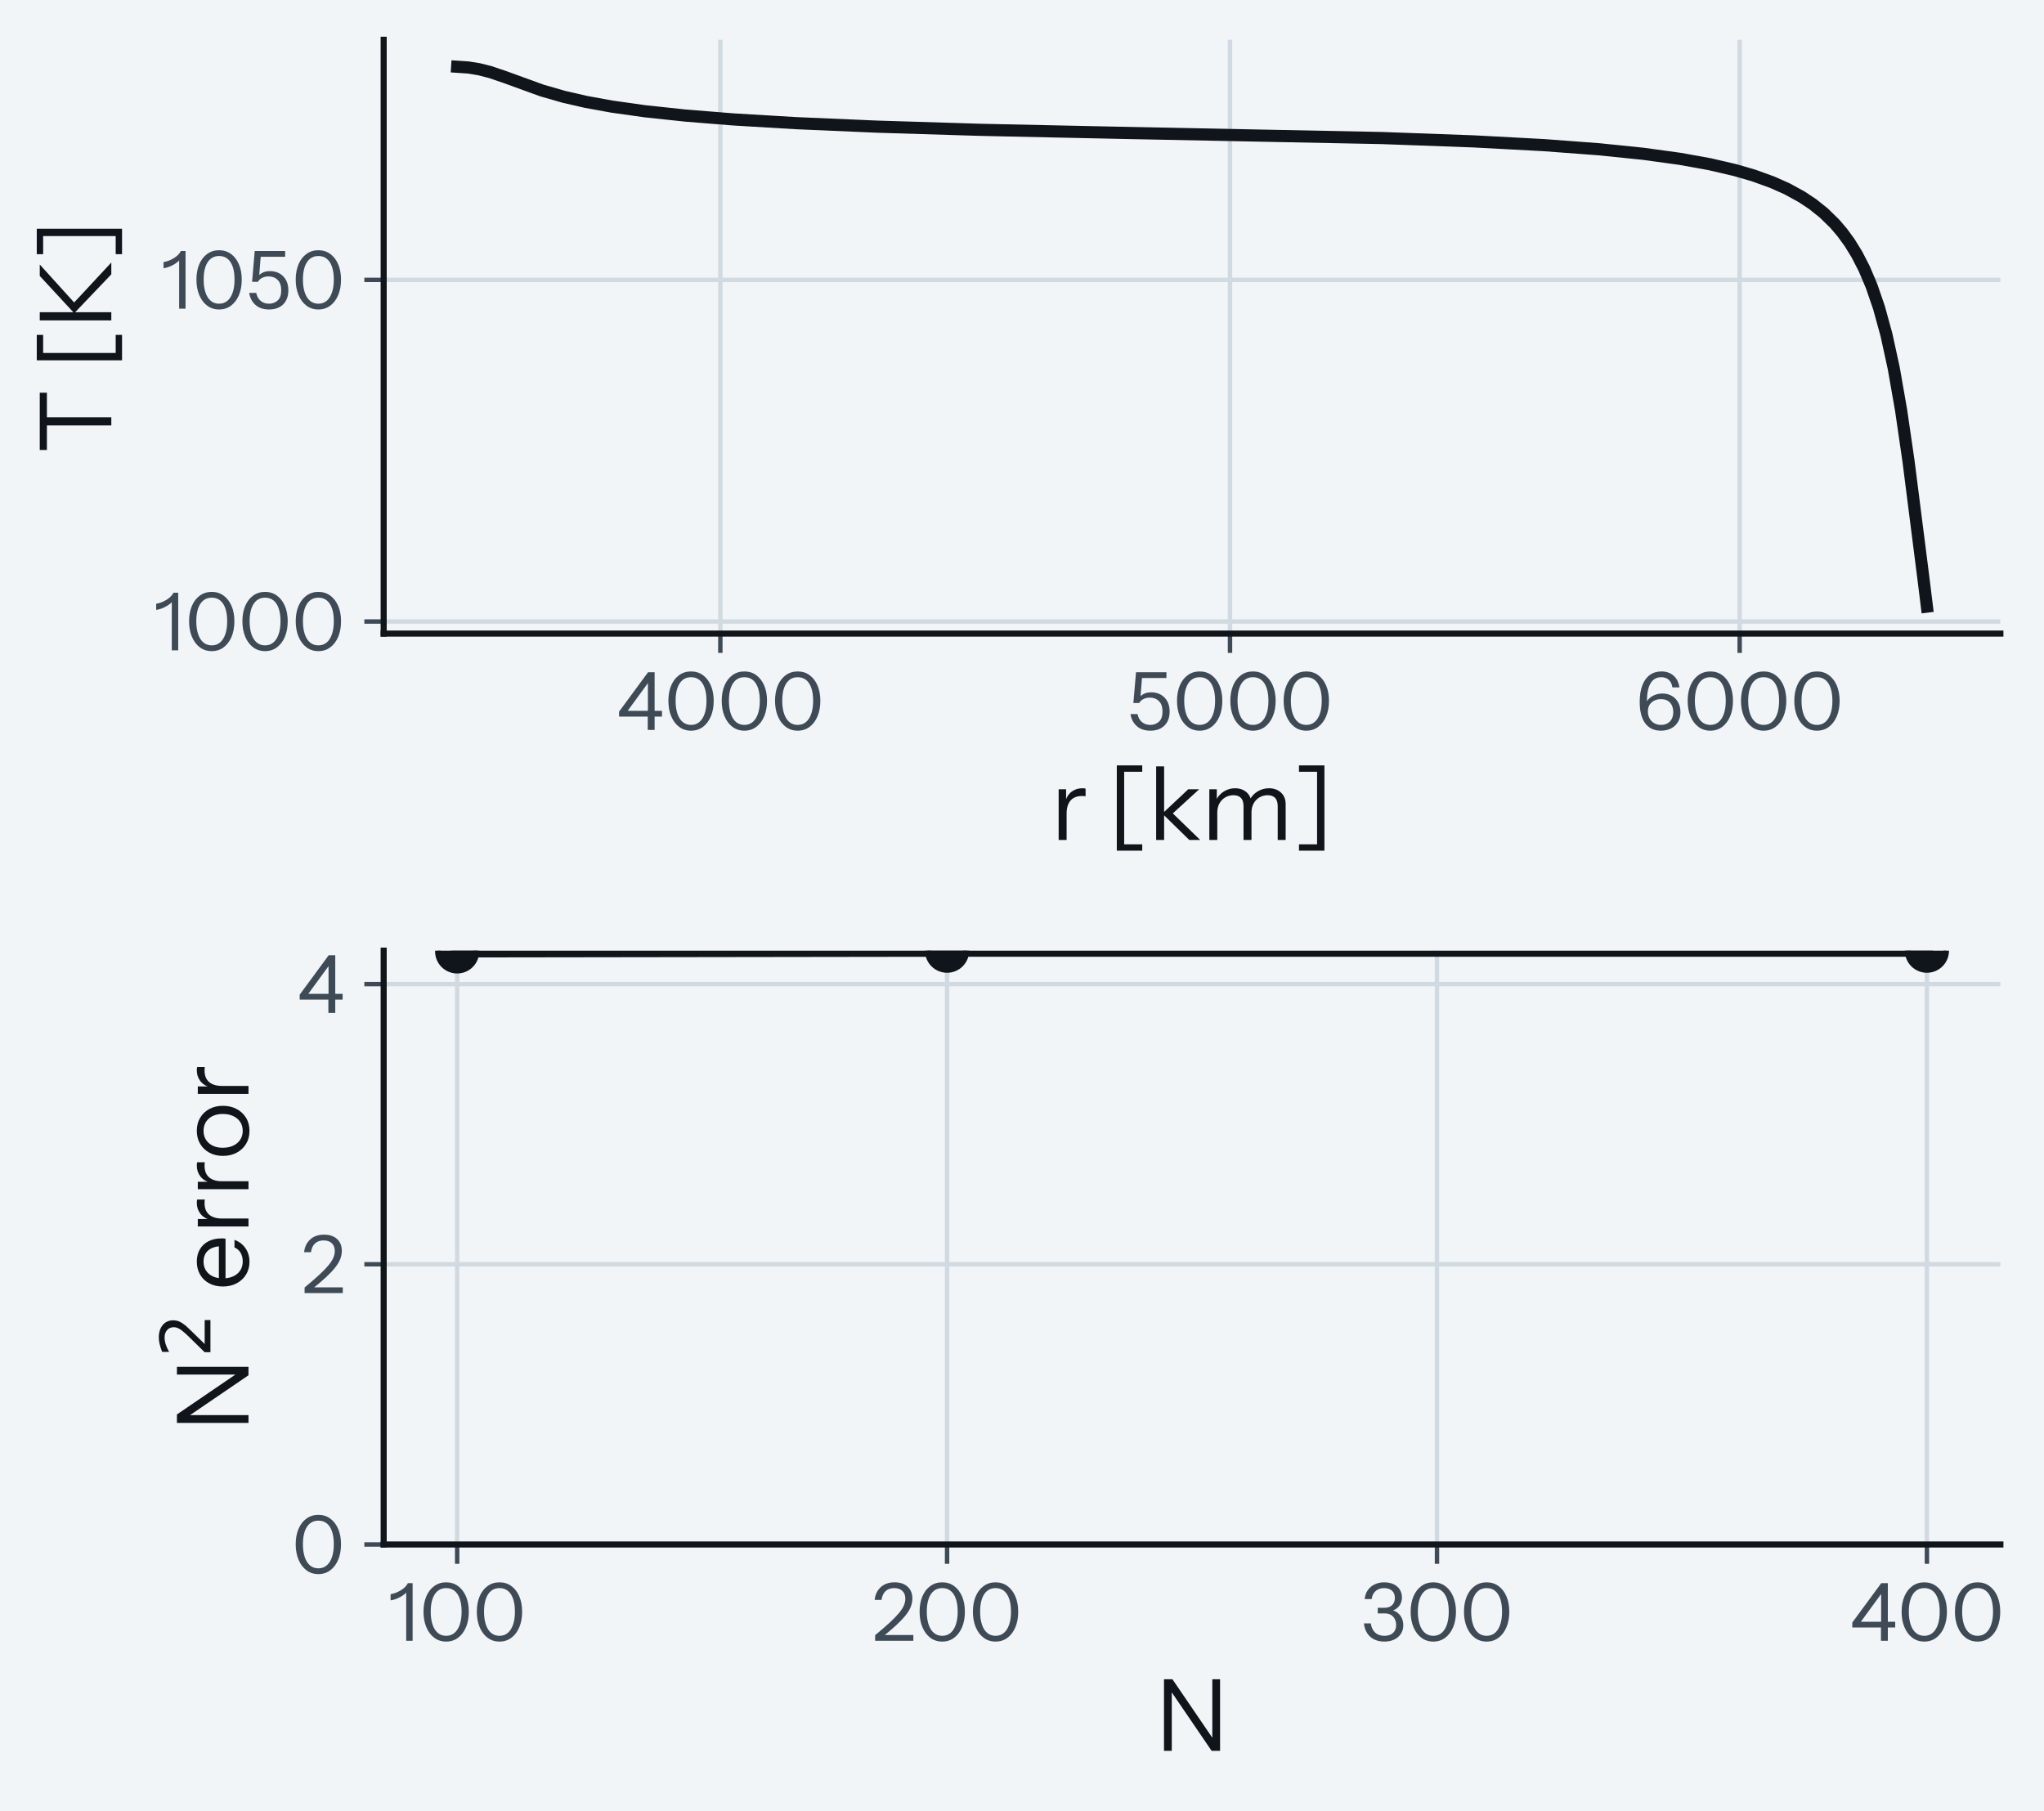
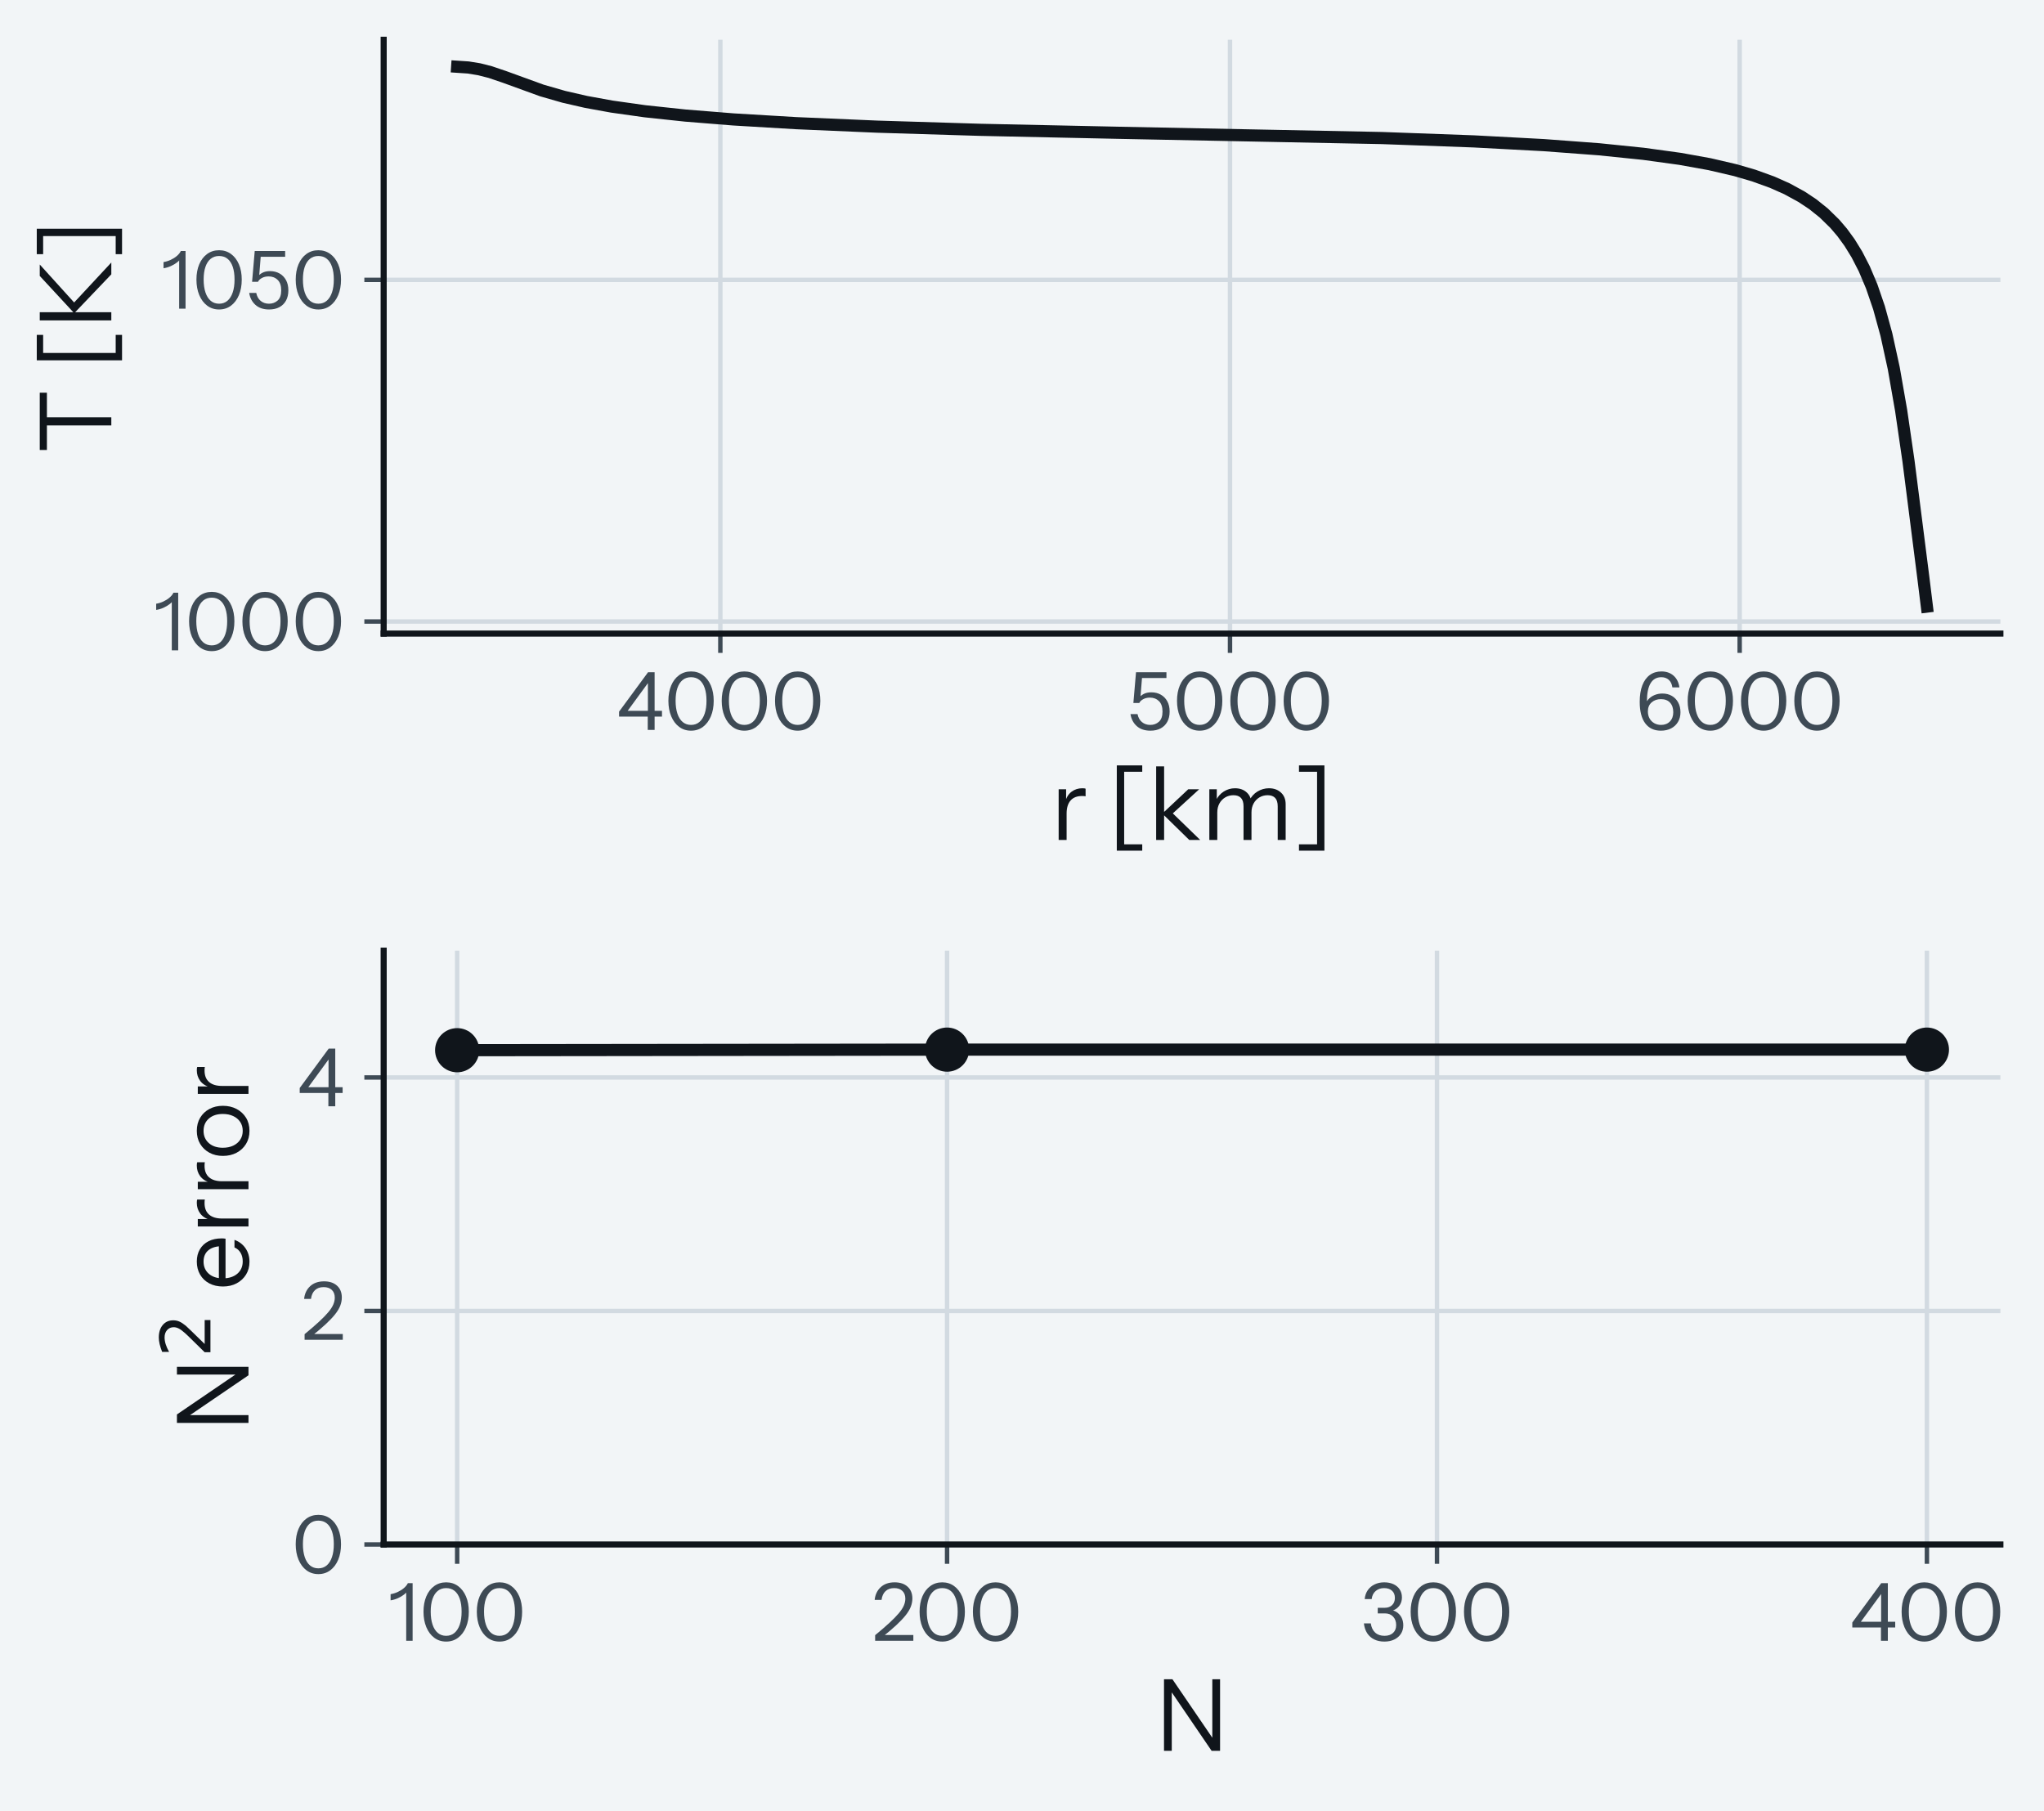
<svg xmlns="http://www.w3.org/2000/svg" xmlns:xlink="http://www.w3.org/1999/xlink" width="370.186pt" height="327.979pt" viewBox="0 0 370.186 327.979" version="1.1">
  <defs>
    <style type="text/css">*{stroke-linejoin: round; stroke-linecap: butt}</style>
  </defs>
  <g id="figure_1">
    <g id="patch_1">
      <path d="M -0 327.979  L 370.186 327.979  L 370.186 0  L -0 0  z " style="fill: #f2f5f7" />
    </g>
    <g id="axes_1">
      <g id="patch_2">
        <path d="M 69.487 114.746  L 362.289 114.746  L 362.289 7.2  L 69.487 7.2  z " style="fill: #f2f5f7" />
      </g>
      <g id="matplotlib.axis_1">
        <g id="xtick_1">
          <g id="line2d_1">
-             <path d="M 130.461 114.746  L 130.461 7.2  " clip-path="url(#p8099fa4c68)" style="fill: none; stroke: #d2dae1; stroke-width: 0.8; stroke-linecap: square" />
+             <path d="M 130.461 114.746  L 130.461 7.2  " clip-path="url(#p8d91c52c07)" style="fill: none; stroke: #d2dae1; stroke-width: 0.8; stroke-linecap: square" />
          </g>
          <g id="line2d_2">
            <defs>
              <path id="m2a301ba8c9" d="M 0 0  L 0 3.5  " style="stroke: #3e4a55; stroke-width: 0.8" />
            </defs>
            <g>
              <use xlink:href="#m2a301ba8c9" x="130.461" y="114.746" style="fill: #3e4a55; stroke: #3e4a55; stroke-width: 0.8" />
            </g>
          </g>
          <g id="text_1">
            <g style="fill: #3e4a55" transform="translate(111.6264 132.1864) scale(0.145 -0.145)">
              <defs>
                <path id="InstrumentSans-Regular-34" d="M 2509 0  L 2509 1216  L 2522 1344  L 2522 3974  L 2694 3974  L 749 1312  L 576 1523  L 3648 1523  L 3648 1062  L 218 1062  L 218 1459  L 2534 4608  L 3059 4608  L 3059 0  L 2509 0  z " transform="scale(0.015625)" />
                <path id="InstrumentSans-Regular-30" d="M 2131 -64  Q 1587 -64 1180 240  Q 774 544 547 1085  Q 320 1626 320 2323  Q 320 3021 544 3549  Q 768 4077 1177 4374  Q 1587 4672 2131 4672  Q 2675 4672 3081 4374  Q 3488 4077 3715 3549  Q 3942 3021 3942 2323  Q 3942 1619 3715 1081  Q 3488 544 3081 240  Q 2675 -64 2131 -64  z M 2131 397  Q 2522 397 2797 630  Q 3072 864 3219 1296  Q 3366 1728 3366 2330  Q 3366 2925 3222 3347  Q 3078 3770 2803 3990  Q 2528 4211 2131 4211  Q 1734 4211 1459 3987  Q 1184 3763 1040 3344  Q 896 2925 896 2330  Q 896 1728 1043 1293  Q 1190 858 1465 627  Q 1741 397 2131 397  z " transform="scale(0.015625)" />
              </defs>
              <use xlink:href="#InstrumentSans-Regular-34" />
              <use xlink:href="#InstrumentSans-Regular-30" transform="translate(59.99999 0)" />
              <use xlink:href="#InstrumentSans-Regular-30" transform="translate(126.6 0)" />
              <use xlink:href="#InstrumentSans-Regular-30" transform="translate(193.2 0)" />
            </g>
          </g>
        </g>
        <g id="xtick_2">
          <g id="line2d_3">
-             <path d="M 222.765 114.746  L 222.765 7.2  " clip-path="url(#p8099fa4c68)" style="fill: none; stroke: #d2dae1; stroke-width: 0.8; stroke-linecap: square" />
+             <path d="M 222.765 114.746  L 222.765 7.2  " clip-path="url(#p8d91c52c07)" style="fill: none; stroke: #d2dae1; stroke-width: 0.8; stroke-linecap: square" />
          </g>
          <g id="line2d_4">
            <g>
              <use xlink:href="#m2a301ba8c9" x="222.765" y="114.746" style="fill: #3e4a55; stroke: #3e4a55; stroke-width: 0.8" />
            </g>
          </g>
          <g id="text_2">
            <g style="fill: #3e4a55" transform="translate(204.1184 132.1864) scale(0.145 -0.145)">
              <defs>
                <path id="InstrumentSans-Regular-35" d="M 1869 -64  Q 1184 -64 774 304  Q 365 672 275 1261  L 838 1261  Q 922 845 1194 621  Q 1466 397 1856 397  Q 2266 397 2550 653  Q 2835 909 2835 1466  Q 2835 2022 2550 2300  Q 2266 2579 1830 2579  Q 1517 2579 1286 2451  Q 1056 2323 979 2150  L 506 2150  L 717 4608  L 3149 4608  L 3149 4147  L 1030 4147  L 1210 4339  L 1062 2483  L 941 2528  Q 1056 2720 1312 2861  Q 1568 3002 1939 3002  Q 2368 3002 2697 2816  Q 3027 2630 3216 2288  Q 3405 1946 3405 1466  Q 3405 986 3216 643  Q 3027 301 2684 118  Q 2342 -64 1869 -64  z " transform="scale(0.015625)" />
              </defs>
              <use xlink:href="#InstrumentSans-Regular-35" />
              <use xlink:href="#InstrumentSans-Regular-30" transform="translate(57.39999 0)" />
              <use xlink:href="#InstrumentSans-Regular-30" transform="translate(124 0)" />
              <use xlink:href="#InstrumentSans-Regular-30" transform="translate(190.6 0)" />
            </g>
          </g>
        </g>
        <g id="xtick_3">
          <g id="line2d_5">
-             <path d="M 315.069 114.746  L 315.069 7.2  " clip-path="url(#p8099fa4c68)" style="fill: none; stroke: #d2dae1; stroke-width: 0.8; stroke-linecap: square" />
+             <path d="M 315.069 114.746  L 315.069 7.2  " clip-path="url(#p8d91c52c07)" style="fill: none; stroke: #d2dae1; stroke-width: 0.8; stroke-linecap: square" />
          </g>
          <g id="line2d_6">
            <g>
              <use xlink:href="#m2a301ba8c9" x="315.069" y="114.746" style="fill: #3e4a55; stroke: #3e4a55; stroke-width: 0.8" />
            </g>
          </g>
          <g id="text_3">
            <g style="fill: #3e4a55" transform="translate(296.2412 132.1864) scale(0.145 -0.145)">
              <defs>
                <path id="InstrumentSans-Regular-36" d="M 2010 -64  Q 1197 -64 758 528  Q 320 1120 320 2240  Q 320 3014 528 3558  Q 736 4102 1126 4387  Q 1517 4672 2054 4672  Q 2643 4672 3027 4333  Q 3411 3994 3494 3398  L 2931 3398  Q 2874 3795 2640 4003  Q 2406 4211 2048 4211  Q 1478 4211 1187 3724  Q 896 3238 896 2266  L 896 1850  L 749 1907  Q 806 2208 1004 2432  Q 1203 2656 1497 2781  Q 1792 2906 2131 2906  Q 2566 2906 2889 2717  Q 3213 2528 3395 2192  Q 3578 1856 3578 1408  Q 3578 966 3379 633  Q 3181 301 2829 118  Q 2477 -64 2010 -64  z M 2029 397  Q 2464 397 2733 672  Q 3002 947 3002 1414  Q 3002 1901 2742 2179  Q 2483 2458 2016 2458  Q 1568 2458 1270 2195  Q 973 1933 973 1472  Q 973 1152 1110 909  Q 1248 666 1488 531  Q 1728 397 2029 397  z " transform="scale(0.015625)" />
              </defs>
              <use xlink:href="#InstrumentSans-Regular-36" />
              <use xlink:href="#InstrumentSans-Regular-30" transform="translate(59.89999 0)" />
              <use xlink:href="#InstrumentSans-Regular-30" transform="translate(126.5 0)" />
              <use xlink:href="#InstrumentSans-Regular-30" transform="translate(193.1 0)" />
            </g>
          </g>
        </g>
        <g id="text_4">
          <g style="fill: #10151b" transform="translate(190.2927 152.1189) scale(0.18 -0.18)">
            <defs>
              <path id="InstrumentSans-Regular-72" d="M 512 0  L 512 3264  L 992 3264  L 992 2432  L 1024 2432  L 1024 0  L 512 0  z M 1024 1702  L 941 2477  Q 1056 2893 1350 3110  Q 1645 3328 2029 3328  Q 2189 3328 2246 3302  L 2246 2810  Q 2214 2822 2156 2825  Q 2099 2829 2016 2829  Q 1530 2829 1277 2537  Q 1024 2246 1024 1702  z " transform="scale(0.015625)" />
              <path id="InstrumentSans-Regular-20" transform="scale(0.015625)" />
              <path id="InstrumentSans-Regular-5b" d="M 576 -691  L 576 4800  L 2214 4800  L 2214 4390  L 1050 4390  L 1050 -282  L 2214 -282  L 2214 -691  L 576 -691  z " transform="scale(0.015625)" />
              <path id="InstrumentSans-Regular-6b" d="M 512 0  L 512 4736  L 1024 4736  L 1024 0  L 512 0  z M 2643 0  L 909 1696  L 2579 3264  L 3283 3264  L 1408 1549  L 1440 1850  L 3347 0  L 2643 0  z " transform="scale(0.015625)" />
              <path id="InstrumentSans-Regular-6d" d="M 512 0  L 512 3264  L 992 3264  L 992 2496  L 1024 2496  L 1024 0  L 512 0  z M 2714 0  L 2714 2163  Q 2714 2534 2547 2707  Q 2381 2880 2067 2880  Q 1773 2880 1536 2739  Q 1299 2598 1161 2348  Q 1024 2099 1024 1766  L 941 2541  Q 1107 2906 1440 3117  Q 1773 3328 2163 3328  Q 2637 3328 2931 3049  Q 3226 2771 3226 2298  L 3226 0  L 2714 0  z M 4915 0  L 4915 2163  Q 4915 2534 4748 2707  Q 4582 2880 4269 2880  Q 3974 2880 3737 2739  Q 3501 2598 3363 2348  Q 3226 2099 3226 1766  L 3098 2541  Q 3264 2906 3609 3117  Q 3955 3328 4352 3328  Q 4826 3328 5126 3049  Q 5427 2771 5427 2298  L 5427 0  L 4915 0  z " transform="scale(0.015625)" />
              <path id="InstrumentSans-Regular-5d" d="M 2022 4800  L 2022 -691  L 384 -691  L 384 -282  L 1549 -282  L 1549 4390  L 384 4390  L 384 4800  L 2022 4800  z " transform="scale(0.015625)" />
            </defs>
            <use xlink:href="#InstrumentSans-Regular-72" />
            <use xlink:href="#InstrumentSans-Regular-20" transform="translate(37.49999 0)" />
            <use xlink:href="#InstrumentSans-Regular-5b" transform="translate(57.49997 0)" />
            <use xlink:href="#InstrumentSans-Regular-6b" transform="translate(98.09996 0)" />
            <use xlink:href="#InstrumentSans-Regular-6d" transform="translate(151.5999 0)" />
            <use xlink:href="#InstrumentSans-Regular-5d" transform="translate(243.7999 0)" />
          </g>
        </g>
      </g>
      <g id="matplotlib.axis_2">
        <g id="ytick_1">
          <g id="line2d_7">
-             <path d="M 69.487 112.561  L 362.289 112.561  " clip-path="url(#p8099fa4c68)" style="fill: none; stroke: #d2dae1; stroke-width: 0.8; stroke-linecap: square" />
+             <path d="M 69.487 112.561  L 362.289 112.561  " clip-path="url(#p8d91c52c07)" style="fill: none; stroke: #d2dae1; stroke-width: 0.8; stroke-linecap: square" />
          </g>
          <g id="line2d_8">
            <defs>
              <path id="me776a80f98" d="M 0 0  L -3.5 0  " style="stroke: #3e4a55; stroke-width: 0.8" />
            </defs>
            <g>
              <use xlink:href="#me776a80f98" x="69.487" y="112.561" style="fill: #3e4a55; stroke: #3e4a55; stroke-width: 0.8" />
            </g>
          </g>
          <g id="text_5">
            <g style="fill: #3e4a55" transform="translate(27.85 117.7808) scale(0.145 -0.145)">
              <defs>
                <path id="InstrumentSans-Regular-31" d="M 1440 0  L 1440 4083  L 1574 4051  Q 1498 3878 1280 3705  Q 1062 3533 777 3405  Q 493 3277 192 3232  L 192 3725  Q 493 3776 768 3904  Q 1043 4032 1257 4214  Q 1472 4397 1574 4608  L 1952 4608  L 1952 0  L 1440 0  z " transform="scale(0.015625)" />
              </defs>
              <use xlink:href="#InstrumentSans-Regular-31" />
              <use xlink:href="#InstrumentSans-Regular-30" transform="translate(39.09999 0)" />
              <use xlink:href="#InstrumentSans-Regular-30" transform="translate(105.7 0)" />
              <use xlink:href="#InstrumentSans-Regular-30" transform="translate(172.3 0)" />
            </g>
          </g>
        </g>
        <g id="ytick_2">
          <g id="line2d_9">
-             <path d="M 69.487 50.684  L 362.289 50.684  " clip-path="url(#p8099fa4c68)" style="fill: none; stroke: #d2dae1; stroke-width: 0.8; stroke-linecap: square" />
+             <path d="M 69.487 50.684  L 362.289 50.684  " clip-path="url(#p8d91c52c07)" style="fill: none; stroke: #d2dae1; stroke-width: 0.8; stroke-linecap: square" />
          </g>
          <g id="line2d_10">
            <g>
              <use xlink:href="#me776a80f98" x="69.487" y="50.684" style="fill: #3e4a55; stroke: #3e4a55; stroke-width: 0.8" />
            </g>
          </g>
          <g id="text_6">
            <g style="fill: #3e4a55" transform="translate(29.18219 55.90358) scale(0.145 -0.145)">
              <use xlink:href="#InstrumentSans-Regular-31" />
              <use xlink:href="#InstrumentSans-Regular-30" transform="translate(39.09999 0)" />
              <use xlink:href="#InstrumentSans-Regular-35" transform="translate(105.7 0)" />
              <use xlink:href="#InstrumentSans-Regular-30" transform="translate(163.1 0)" />
            </g>
          </g>
        </g>
        <g id="text_7">
          <g style="fill: #10151b" transform="translate(20.16 82.14006) rotate(-90) scale(0.18 -0.18)">
            <defs>
              <path id="InstrumentSans-Regular-54" d="M 1811 0  L 1811 4147  L 230 4147  L 230 4608  L 3917 4608  L 3917 4147  L 2336 4147  L 2336 0  L 1811 0  z " transform="scale(0.015625)" />
              <path id="InstrumentSans-Regular-4b" d="M 550 0  L 550 4608  L 1075 4608  L 1075 0  L 550 0  z M 1018 2394  L 3411 4608  L 4147 4608  L 1702 2394  L 1018 2394  z M 3514 0  L 1005 2394  L 1702 2394  L 4275 0  L 3514 0  z " transform="scale(0.015625)" />
            </defs>
            <use xlink:href="#InstrumentSans-Regular-54" />
            <use xlink:href="#InstrumentSans-Regular-20" transform="translate(64.79999 0)" />
            <use xlink:href="#InstrumentSans-Regular-5b" transform="translate(84.79997 0)" />
            <use xlink:href="#InstrumentSans-Regular-4b" transform="translate(125.4 0)" />
            <use xlink:href="#InstrumentSans-Regular-5d" transform="translate(194.5999 0)" />
          </g>
        </g>
      </g>
      <g id="line2d_11">
-         <path d="M 82.796 12.088  L 84.797 12.22  L 86.799 12.545  L 88.8 13.056  L 91.469 13.964  L 98.14 16.389  L 102.143 17.54  L 106.146 18.457  L 110.815 19.306  L 116.82 20.151  L 124.158 20.933  L 132.831 21.629  L 144.172 22.304  L 158.849 22.937  L 177.528 23.511  L 202.879 24.054  L 250.245 24.999  L 266.923 25.607  L 279.599 26.283  L 289.605 27.034  L 297.611 27.855  L 304.282 28.771  L 309.619 29.733  L 314.289 30.82  L 317.625 31.794  L 320.96 32.999  L 323.629 34.186  L 326.297 35.644  L 328.299 36.975  L 330.3 38.575  L 332.302 40.532  L 333.636 42.095  L 334.97 43.925  L 336.304 46.091  L 337.639 48.688  L 338.973 51.844  L 340.307 55.733  L 341.641 60.589  L 342.976 66.696  L 344.31 74.319  L 345.644 83.487  L 348.313 104.462  L 348.98 109.858  L 348.98 109.858  " clip-path="url(#p8099fa4c68)" style="fill: none; stroke: #10151b; stroke-width: 2.2; stroke-linecap: square" />
+         <path d="M 82.796 12.088  L 84.797 12.22  L 86.799 12.545  L 88.8 13.056  L 91.469 13.964  L 98.14 16.389  L 102.143 17.54  L 106.146 18.457  L 110.815 19.306  L 116.82 20.151  L 124.158 20.933  L 132.831 21.629  L 144.172 22.304  L 158.849 22.937  L 177.528 23.511  L 202.879 24.054  L 250.245 24.999  L 266.923 25.607  L 279.599 26.283  L 289.605 27.034  L 297.611 27.855  L 304.282 28.771  L 309.619 29.733  L 314.289 30.82  L 317.625 31.794  L 320.96 32.999  L 323.629 34.186  L 326.297 35.644  L 328.299 36.975  L 330.3 38.575  L 332.302 40.532  L 333.636 42.095  L 334.97 43.925  L 336.304 46.091  L 337.639 48.688  L 338.973 51.844  L 340.307 55.733  L 341.641 60.589  L 342.976 66.696  L 344.31 74.319  L 345.644 83.487  L 348.313 104.462  L 348.98 109.858  L 348.98 109.858  " clip-path="url(#p8d91c52c07)" style="fill: none; stroke: #10151b; stroke-width: 2.2; stroke-linecap: square" />
      </g>
      <g id="patch_3">
        <path d="M 69.487 114.746  L 69.487 7.2  " style="fill: none; stroke: #10151b; stroke-width: 1.1; stroke-linejoin: miter; stroke-linecap: square" />
      </g>
      <g id="patch_4">
        <path d="M 69.487 114.746  L 362.289 114.746  " style="fill: none; stroke: #10151b; stroke-width: 1.1; stroke-linejoin: miter; stroke-linecap: square" />
      </g>
    </g>
    <g id="axes_2">
      <g id="patch_5">
        <path d="M 69.487 279.716  L 362.289 279.716  L 362.289 172.17  L 69.487 172.17  z " style="fill: #f2f5f7" />
      </g>
      <g id="matplotlib.axis_3">
        <g id="xtick_4">
          <g id="line2d_12">
-             <path d="M 82.796 279.716  L 82.796 172.17  " clip-path="url(#pc948993d79)" style="fill: none; stroke: #d2dae1; stroke-width: 0.8; stroke-linecap: square" />
+             <path d="M 82.796 279.716  L 82.796 172.17  " clip-path="url(#pf8faa07868)" style="fill: none; stroke: #d2dae1; stroke-width: 0.8; stroke-linecap: square" />
          </g>
          <g id="line2d_13">
            <g>
              <use xlink:href="#m2a301ba8c9" x="82.796" y="279.716" style="fill: #3e4a55; stroke: #3e4a55; stroke-width: 0.8" />
            </g>
          </g>
          <g id="text_8">
            <g style="fill: #3e4a55" transform="translate(70.30567 297.1564) scale(0.145 -0.145)">
              <use xlink:href="#InstrumentSans-Regular-31" />
              <use xlink:href="#InstrumentSans-Regular-30" transform="translate(39.09999 0)" />
              <use xlink:href="#InstrumentSans-Regular-30" transform="translate(105.7 0)" />
            </g>
          </g>
        </g>
        <g id="xtick_5">
          <g id="line2d_14">
-             <path d="M 171.524 279.716  L 171.524 172.17  " clip-path="url(#pc948993d79)" style="fill: none; stroke: #d2dae1; stroke-width: 0.8; stroke-linecap: square" />
+             <path d="M 171.524 279.716  L 171.524 172.17  " clip-path="url(#pf8faa07868)" style="fill: none; stroke: #d2dae1; stroke-width: 0.8; stroke-linecap: square" />
          </g>
          <g id="line2d_15">
            <g>
              <use xlink:href="#m2a301ba8c9" x="171.524" y="279.716" style="fill: #3e4a55; stroke: #3e4a55; stroke-width: 0.8" />
            </g>
          </g>
          <g id="text_9">
            <g style="fill: #3e4a55" transform="translate(157.9166 297.1564) scale(0.145 -0.145)">
              <defs>
                <path id="InstrumentSans-Regular-32" d="M 256 0  L 256 448  Q 947 1018 1411 1446  Q 1875 1875 2153 2208  Q 2432 2541 2550 2819  Q 2669 3098 2669 3366  Q 2669 3763 2432 3987  Q 2195 4211 1779 4211  Q 1350 4211 1088 3968  Q 826 3725 768 3270  L 218 3270  Q 282 3898 701 4285  Q 1120 4672 1818 4672  Q 2464 4672 2848 4326  Q 3232 3981 3232 3379  Q 3232 3053 3107 2726  Q 2982 2400 2697 2041  Q 2413 1683 1949 1251  Q 1485 819 800 275  L 678 461  L 3309 461  L 3309 0  L 256 0  z " transform="scale(0.015625)" />
              </defs>
              <use xlink:href="#InstrumentSans-Regular-32" />
              <use xlink:href="#InstrumentSans-Regular-30" transform="translate(54.49999 0)" />
              <use xlink:href="#InstrumentSans-Regular-30" transform="translate(121.1 0)" />
            </g>
          </g>
        </g>
        <g id="xtick_6">
          <g id="line2d_16">
-             <path d="M 260.252 279.716  L 260.252 172.17  " clip-path="url(#pc948993d79)" style="fill: none; stroke: #d2dae1; stroke-width: 0.8; stroke-linecap: square" />
+             <path d="M 260.252 279.716  L 260.252 172.17  " clip-path="url(#pf8faa07868)" style="fill: none; stroke: #d2dae1; stroke-width: 0.8; stroke-linecap: square" />
          </g>
          <g id="line2d_17">
            <g>
              <use xlink:href="#m2a301ba8c9" x="260.252" y="279.716" style="fill: #3e4a55; stroke: #3e4a55; stroke-width: 0.8" />
            </g>
          </g>
          <g id="text_10">
            <g style="fill: #3e4a55" transform="translate(246.4338 297.1564) scale(0.145 -0.145)">
              <defs>
                <path id="InstrumentSans-Regular-33" d="M 1894 -64  Q 1434 -64 1085 105  Q 736 275 521 601  Q 307 928 256 1389  L 806 1389  Q 877 909 1158 653  Q 1440 397 1901 397  Q 2336 397 2585 627  Q 2835 858 2835 1254  Q 2835 1670 2592 1929  Q 2349 2189 1939 2189  L 1363 2189  L 1363 2637  L 1920 2637  Q 2291 2637 2512 2851  Q 2733 3066 2733 3424  Q 2733 3802 2499 4006  Q 2266 4211 1869 4211  Q 1478 4211 1203 3984  Q 928 3757 877 3334  L 320 3334  Q 358 3744 563 4041  Q 768 4339 1110 4505  Q 1453 4672 1882 4672  Q 2298 4672 2618 4525  Q 2938 4378 3117 4106  Q 3296 3834 3296 3469  Q 3296 3142 3149 2892  Q 3002 2643 2749 2502  Q 2496 2362 2170 2362  L 2131 2496  Q 2522 2496 2806 2333  Q 3091 2170 3248 1888  Q 3405 1606 3405 1235  Q 3405 851 3213 556  Q 3021 262 2681 99  Q 2342 -64 1894 -64  z " transform="scale(0.015625)" />
              </defs>
              <use xlink:href="#InstrumentSans-Regular-33" />
              <use xlink:href="#InstrumentSans-Regular-30" transform="translate(57.39999 0)" />
              <use xlink:href="#InstrumentSans-Regular-30" transform="translate(124 0)" />
            </g>
          </g>
        </g>
        <g id="xtick_7">
          <g id="line2d_18">
-             <path d="M 348.98 279.716  L 348.98 172.17  " clip-path="url(#pc948993d79)" style="fill: none; stroke: #d2dae1; stroke-width: 0.8; stroke-linecap: square" />
+             <path d="M 348.98 279.716  L 348.98 172.17  " clip-path="url(#pf8faa07868)" style="fill: none; stroke: #d2dae1; stroke-width: 0.8; stroke-linecap: square" />
          </g>
          <g id="line2d_19">
            <g>
              <use xlink:href="#m2a301ba8c9" x="348.98" y="279.716" style="fill: #3e4a55; stroke: #3e4a55; stroke-width: 0.8" />
            </g>
          </g>
          <g id="text_11">
            <g style="fill: #3e4a55" transform="translate(334.9736 297.1564) scale(0.145 -0.145)">
              <use xlink:href="#InstrumentSans-Regular-34" />
              <use xlink:href="#InstrumentSans-Regular-30" transform="translate(59.99999 0)" />
              <use xlink:href="#InstrumentSans-Regular-30" transform="translate(126.6 0)" />
            </g>
          </g>
        </g>
        <g id="text_12">
          <g style="fill: #10151b" transform="translate(209.2645 317.0889) scale(0.18 -0.18)">
            <defs>
              <path id="InstrumentSans-Regular-4e" d="M 550 0  L 550 4608  L 1094 4608  L 3738 730  L 3661 717  L 3661 4608  L 4160 4608  L 4160 0  L 3616 0  L 973 3878  L 1050 3891  L 1050 0  L 550 0  z " transform="scale(0.015625)" />
            </defs>
            <use xlink:href="#InstrumentSans-Regular-4e" />
          </g>
        </g>
      </g>
      <g id="matplotlib.axis_4">
        <g id="ytick_3">
          <g id="line2d_20">
-             <path d="M 69.487 279.716  L 362.289 279.716  " clip-path="url(#pc948993d79)" style="fill: none; stroke: #d2dae1; stroke-width: 0.8; stroke-linecap: square" />
+             <path d="M 69.487 279.716  L 362.289 279.716  " clip-path="url(#pf8faa07868)" style="fill: none; stroke: #d2dae1; stroke-width: 0.8; stroke-linecap: square" />
          </g>
          <g id="line2d_21">
            <g>
              <use xlink:href="#me776a80f98" x="69.487" y="279.716" style="fill: #3e4a55; stroke: #3e4a55; stroke-width: 0.8" />
            </g>
          </g>
          <g id="text_13">
            <g style="fill: #3e4a55" transform="translate(52.83078 284.9364) scale(0.145 -0.145)">
              <use xlink:href="#InstrumentSans-Regular-30" />
            </g>
          </g>
        </g>
        <g id="ytick_4">
          <g id="line2d_22">
-             <path d="M 69.487 228.969  L 362.289 228.969  " clip-path="url(#pc948993d79)" style="fill: none; stroke: #d2dae1; stroke-width: 0.8; stroke-linecap: square" />
+             <path d="M 69.487 237.425  L 362.289 237.425  " clip-path="url(#pf8faa07868)" style="fill: none; stroke: #d2dae1; stroke-width: 0.8; stroke-linecap: square" />
          </g>
          <g id="line2d_23">
            <g>
-               <use xlink:href="#me776a80f98" x="69.487" y="228.969" style="fill: #3e4a55; stroke: #3e4a55; stroke-width: 0.8" />
+               <use xlink:href="#me776a80f98" x="69.487" y="237.425" style="fill: #3e4a55; stroke: #3e4a55; stroke-width: 0.8" />
            </g>
          </g>
          <g id="text_14">
-             <g style="fill: #3e4a55" transform="translate(54.58438 234.1895) scale(0.145 -0.145)">
+             <g style="fill: #3e4a55" transform="translate(54.58438 242.6448) scale(0.145 -0.145)">
              <use xlink:href="#InstrumentSans-Regular-32" />
            </g>
          </g>
        </g>
        <g id="ytick_5">
          <g id="line2d_24">
-             <path d="M 69.487 178.223  L 362.289 178.223  " clip-path="url(#pc948993d79)" style="fill: none; stroke: #d2dae1; stroke-width: 0.8; stroke-linecap: square" />
+             <path d="M 69.487 195.133  L 362.289 195.133  " clip-path="url(#pf8faa07868)" style="fill: none; stroke: #d2dae1; stroke-width: 0.8; stroke-linecap: square" />
          </g>
          <g id="line2d_25">
            <g>
-               <use xlink:href="#me776a80f98" x="69.487" y="178.223" style="fill: #3e4a55; stroke: #3e4a55; stroke-width: 0.8" />
+               <use xlink:href="#me776a80f98" x="69.487" y="195.133" style="fill: #3e4a55; stroke: #3e4a55; stroke-width: 0.8" />
            </g>
          </g>
          <g id="text_15">
-             <g style="fill: #3e4a55" transform="translate(53.78688 183.4426) scale(0.145 -0.145)">
+             <g style="fill: #3e4a55" transform="translate(53.78688 200.3533) scale(0.145 -0.145)">
              <use xlink:href="#InstrumentSans-Regular-34" />
            </g>
          </g>
        </g>
        <g id="text_16">
          <g style="fill: #10151b" transform="translate(45.14078 259.2432) rotate(-90) scale(0.18 -0.18)">
            <defs>
              <path id="DejaVuSans-32" d="M 1228 531  L 3431 531  L 3431 0  L 469 0  L 469 531  Q 828 903 1448 1529  Q 2069 2156 2228 2338  Q 2531 2678 2651 2914  Q 2772 3150 2772 3378  Q 2772 3750 2511 3984  Q 2250 4219 1831 4219  Q 1534 4219 1204 4116  Q 875 4013 500 3803  L 500 4441  Q 881 4594 1212 4672  Q 1544 4750 1819 4750  Q 2544 4750 2975 4387  Q 3406 4025 3406 3419  Q 3406 3131 3298 2873  Q 3191 2616 2906 2266  Q 2828 2175 2409 1742  Q 1991 1309 1228 531  z " transform="scale(0.015625)" />
              <path id="InstrumentSans-Regular-65" d="M 1850 -64  Q 1382 -64 1024 157  Q 666 378 461 762  Q 256 1146 256 1645  Q 256 2144 457 2525  Q 659 2906 1024 3117  Q 1389 3328 1862 3328  Q 2317 3328 2653 3129  Q 2989 2931 3171 2572  Q 3354 2214 3354 1728  Q 3354 1664 3350 1606  Q 3347 1549 3334 1478  L 640 1478  L 640 1907  L 3021 1907  L 2854 1670  Q 2854 2259 2595 2576  Q 2336 2893 1862 2893  Q 1376 2893 1078 2557  Q 781 2221 781 1651  Q 781 1069 1078 720  Q 1376 371 1875 371  Q 2189 371 2425 508  Q 2662 646 2771 902  L 3258 902  Q 3098 454 2723 195  Q 2349 -64 1850 -64  z " transform="scale(0.015625)" />
              <path id="InstrumentSans-Regular-6f" d="M 1869 -64  Q 1389 -64 1024 160  Q 659 384 457 771  Q 256 1158 256 1645  Q 256 2138 461 2515  Q 666 2893 1027 3110  Q 1389 3328 1869 3328  Q 2355 3328 2716 3110  Q 3078 2893 3280 2515  Q 3482 2138 3482 1645  Q 3482 1158 3280 771  Q 3078 384 2716 160  Q 2355 -64 1869 -64  z M 1869 371  Q 2202 371 2445 534  Q 2688 698 2822 986  Q 2957 1274 2957 1651  Q 2957 2214 2659 2553  Q 2362 2893 1869 2893  Q 1382 2893 1081 2553  Q 781 2214 781 1651  Q 781 1274 915 986  Q 1050 698 1296 534  Q 1542 371 1869 371  z " transform="scale(0.015625)" />
            </defs>
            <use xlink:href="#InstrumentSans-Regular-4e" transform="translate(0 0.765625)" />
            <use xlink:href="#DejaVuSans-32" transform="translate(74.55702 39.04688) scale(0.7)" />
            <use xlink:href="#InstrumentSans-Regular-20" transform="translate(121.8275 0.765625)" />
            <use xlink:href="#InstrumentSans-Regular-65" transform="translate(141.8275 0.765625)" />
            <use xlink:href="#InstrumentSans-Regular-72" transform="translate(198.2275 0.765625)" />
            <use xlink:href="#InstrumentSans-Regular-72" transform="translate(235.7275 0.765625)" />
            <use xlink:href="#InstrumentSans-Regular-6f" transform="translate(273.2275 0.765625)" />
            <use xlink:href="#InstrumentSans-Regular-72" transform="translate(331.6275 0.765625)" />
          </g>
        </g>
      </g>
      <g id="line2d_26">
-         <path d="M 82.796 172.303  L 171.524 172.176  L 348.98 172.176  " clip-path="url(#pc948993d79)" style="fill: none; stroke: #10151b; stroke-width: 2.2; stroke-linecap: square" />
+         <path d="M 82.796 190.2  L 171.524 190.094  L 348.98 190.094  " clip-path="url(#pf8faa07868)" style="fill: none; stroke: #10151b; stroke-width: 2.2; stroke-linecap: square" />
        <defs>
          <path id="m4e214ecc18" d="M 0 3.5  C 0.928 3.5 1.819 3.131 2.475 2.475  C 3.131 1.819 3.5 0.928 3.5 0  C 3.5 -0.928 3.131 -1.819 2.475 -2.475  C 1.819 -3.131 0.928 -3.5 0 -3.5  C -0.928 -3.5 -1.819 -3.131 -2.475 -2.475  C -3.131 -1.819 -3.5 -0.928 -3.5 0  C -3.5 0.928 -3.131 1.819 -2.475 2.475  C -1.819 3.131 -0.928 3.5 0 3.5  z " style="stroke: #10151b" />
        </defs>
-         <g clip-path="url(#pc948993d79)">
-           <use xlink:href="#m4e214ecc18" x="82.796" y="172.303" style="fill: #10151b; stroke: #10151b" />
-           <use xlink:href="#m4e214ecc18" x="171.524" y="172.176" style="fill: #10151b; stroke: #10151b" />
-           <use xlink:href="#m4e214ecc18" x="348.98" y="172.176" style="fill: #10151b; stroke: #10151b" />
+         <g clip-path="url(#pf8faa07868)">
+           <use xlink:href="#m4e214ecc18" x="82.796" y="190.2" style="fill: #10151b; stroke: #10151b" />
+           <use xlink:href="#m4e214ecc18" x="171.524" y="190.094" style="fill: #10151b; stroke: #10151b" />
+           <use xlink:href="#m4e214ecc18" x="348.98" y="190.094" style="fill: #10151b; stroke: #10151b" />
        </g>
      </g>
      <g id="patch_6">
        <path d="M 69.487 279.716  L 69.487 172.17  " style="fill: none; stroke: #10151b; stroke-width: 1.1; stroke-linejoin: miter; stroke-linecap: square" />
      </g>
      <g id="patch_7">
        <path d="M 69.487 279.716  L 362.289 279.716  " style="fill: none; stroke: #10151b; stroke-width: 1.1; stroke-linejoin: miter; stroke-linecap: square" />
      </g>
    </g>
  </g>
  <defs>
-     <clipPath id="p8099fa4c68">
+     <clipPath id="p8d91c52c07">
      <rect x="69.487" y="7.2" width="292.802" height="107.546" />
    </clipPath>
-     <clipPath id="pc948993d79">
+     <clipPath id="pf8faa07868">
      <rect x="69.487" y="172.17" width="292.802" height="107.546" />
    </clipPath>
  </defs>
</svg>
